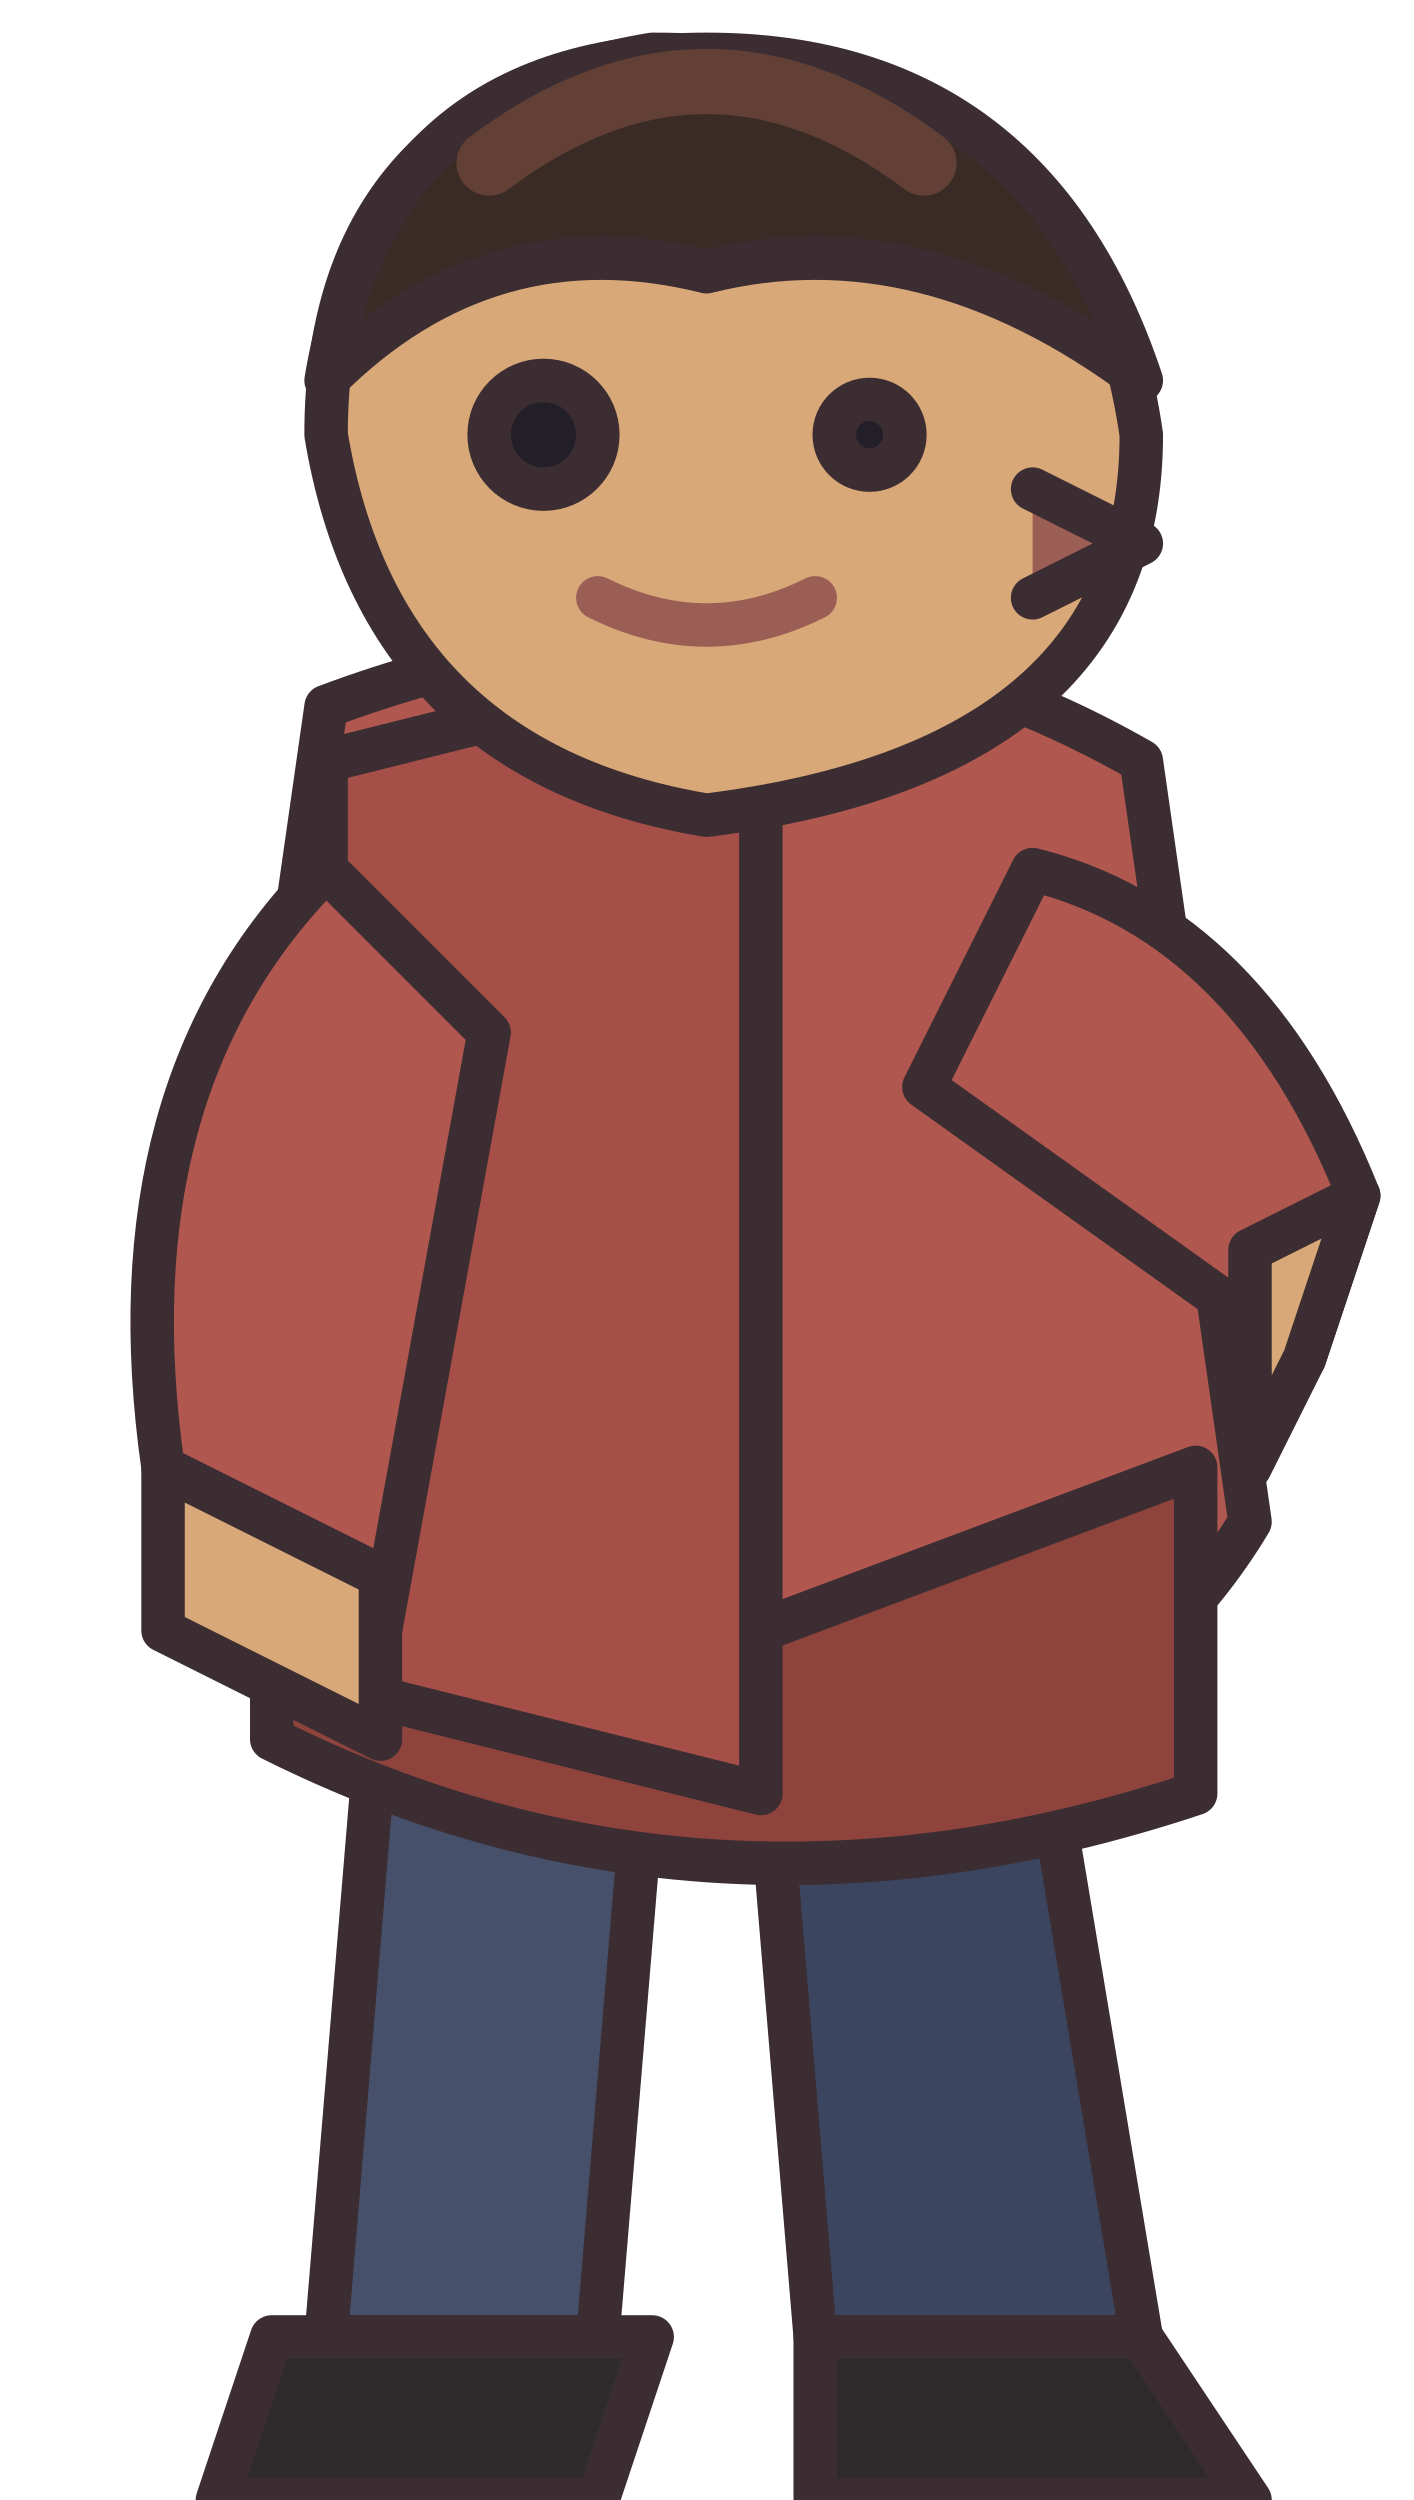
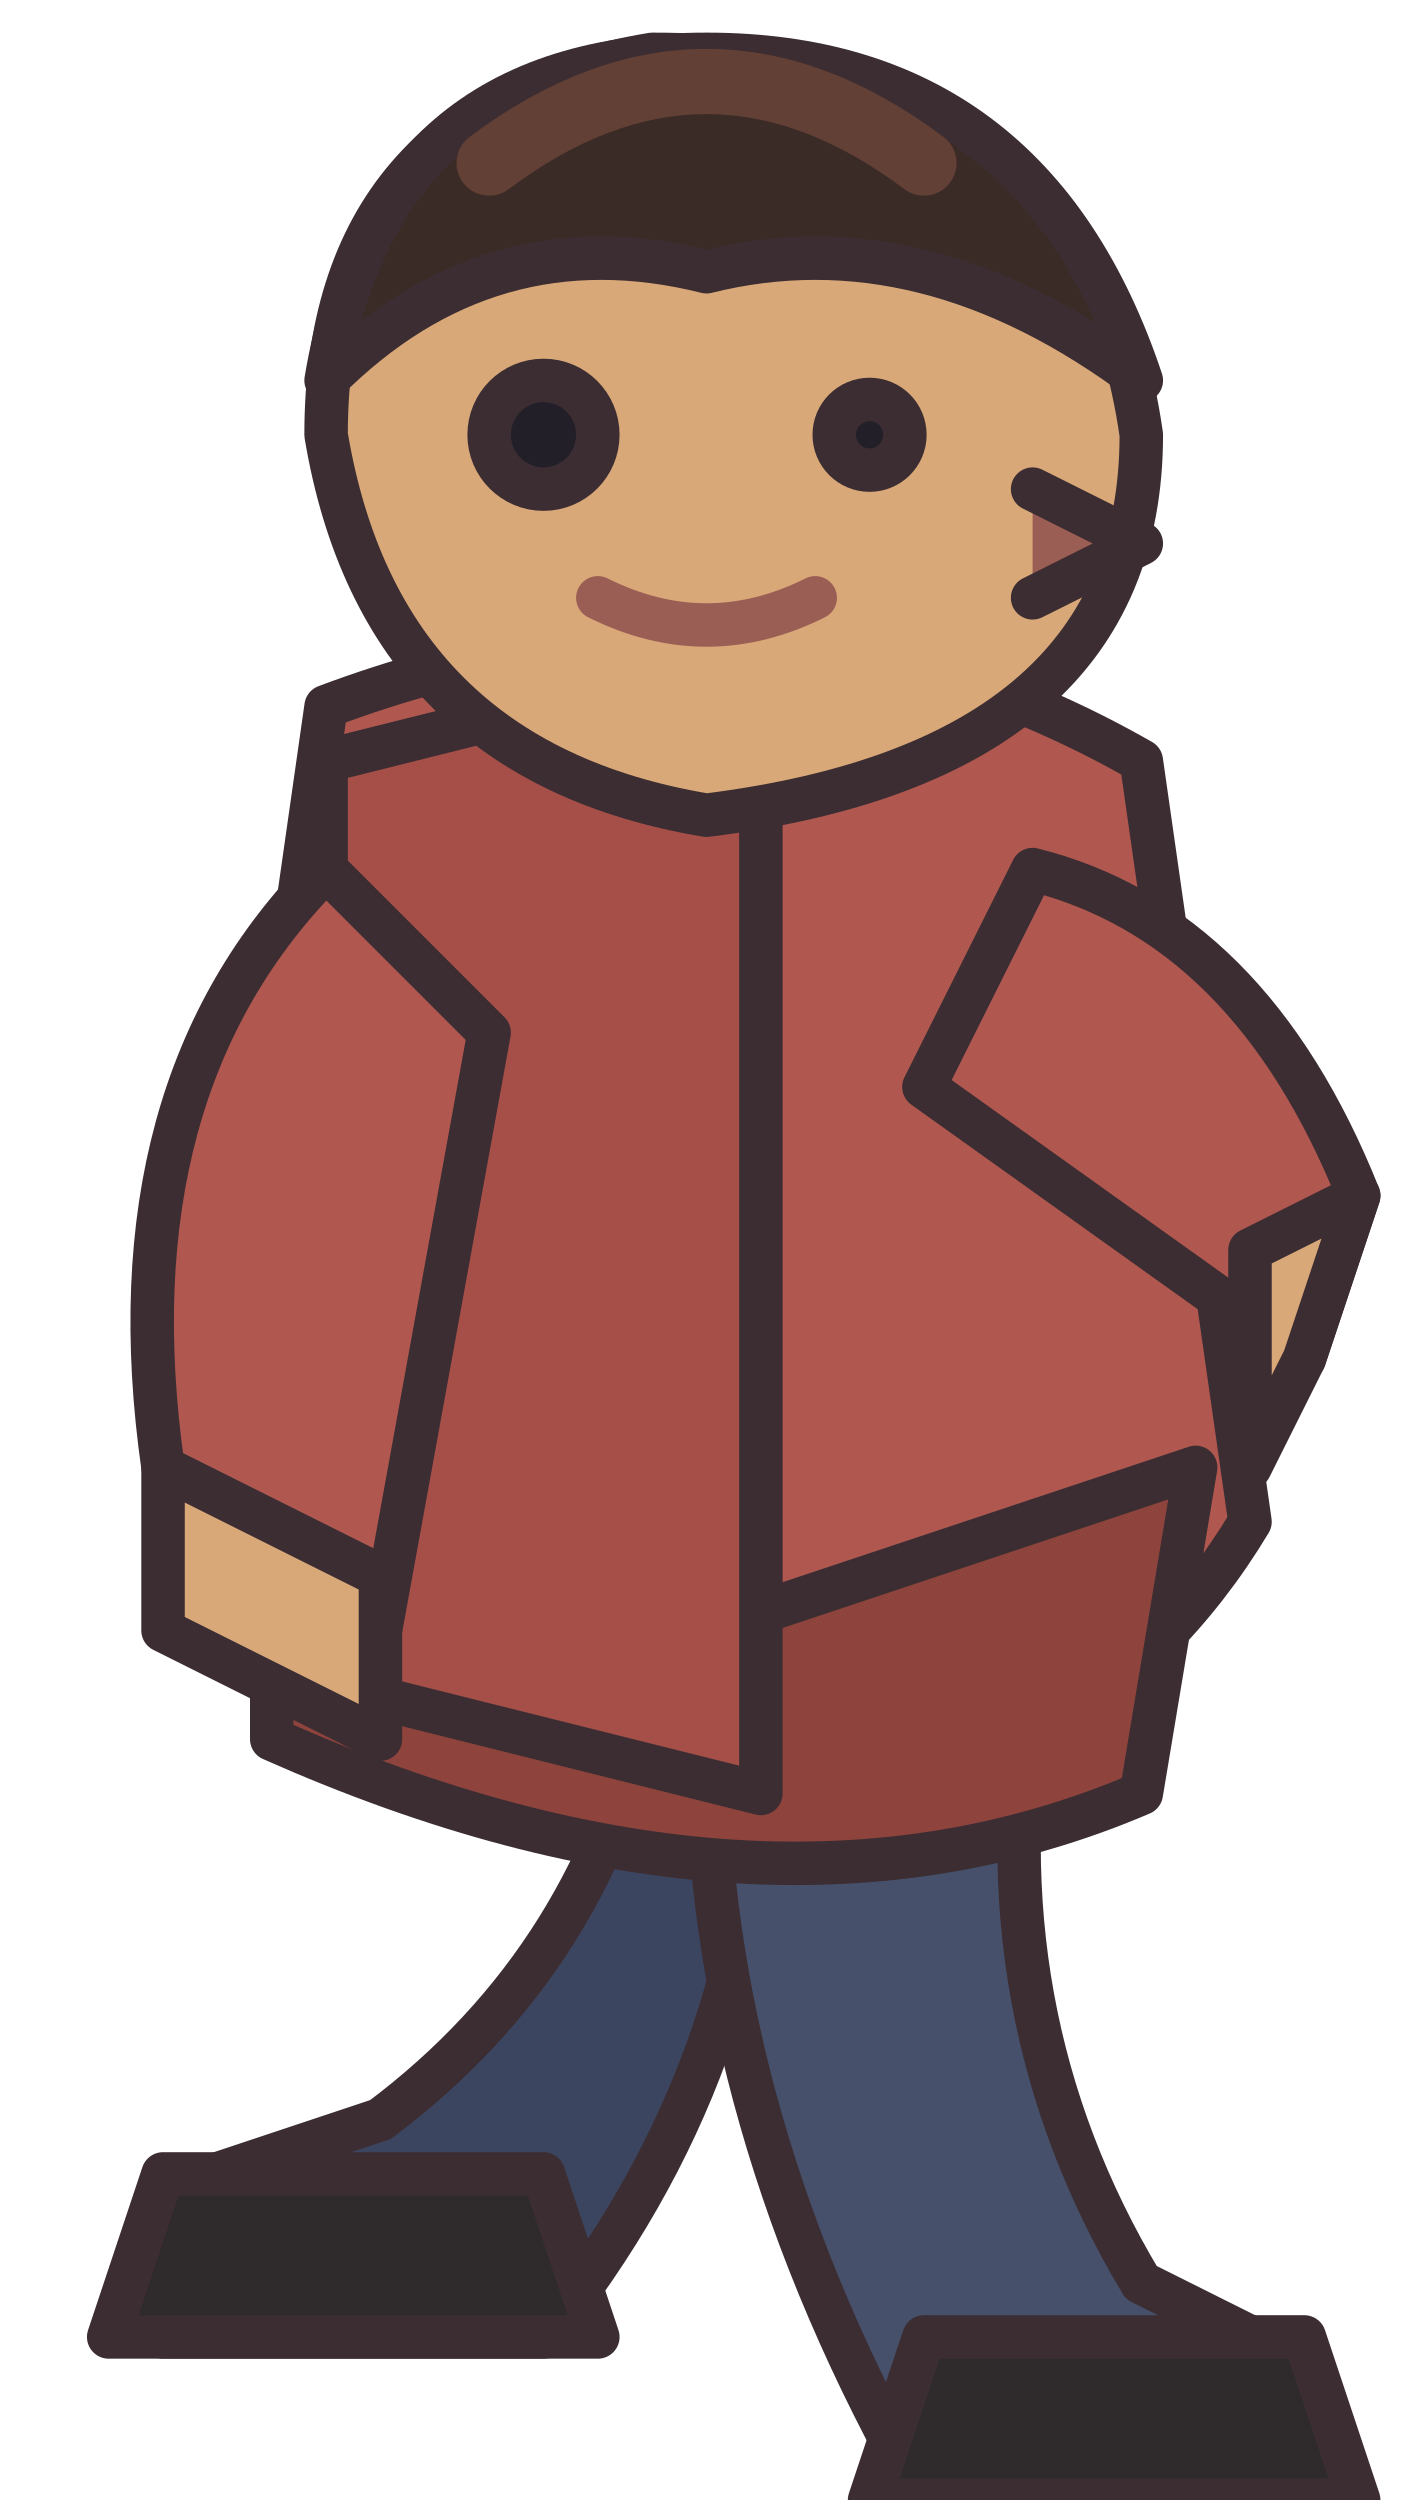
<svg xmlns="http://www.w3.org/2000/svg" width="26" height="46" viewBox="0 0 26 46" shape-rendering="geometricPrecision" stroke="#3b2d32" stroke-width="0.8" stroke-linejoin="round" stroke-linecap="round">
-   <path d="M7 31 L12 31 L11 43 L6 43 Z" fill="#46506b" />
-   <path d="M14 31 L19 31 L21 43 L15 43 Z" fill="#3c4560" />
-   <path d="M5 43 L12 43 L11 46 L4 46 Z M15 43 L21 43 L23 46 L15 46 Z" fill="#2f2a2c" />
-   <path d="M6 13 Q14 10 21 14 L23 28 Q20 33 12 34 Q6 32 4 27 Z" fill="#b0574f" />
-   <path d="M5 27 L14 30 L22 27 L22 33 Q13 36 5 32 Z" fill="#8e433d" />
+   <path id="leg-b" d="M7 31 L12 31 Q11 36 7 39 L4 40 L3 43 L10 43 Q14 38 14 32 Z" fill="#3c4560" />
+   <path d="M3 40 L10 40 L11 43 L2 43 Z" fill="#2f2a2c" />
+   <path id="leg-a" d="M14 31 L19 31 Q18 37 21 42 L23 43 L24 46 L17 46 Q13 39 13 32 Z" fill="#46506b" />
+   <path d="M17 43 L24 43 L25 46 L16 46 Z" fill="#2f2a2c" />
+   <path d="M6 13 Q14 10 21 14 L23 28 Q20 33 13 34 Q6 33 4 27 Z" fill="#b0574f" />
+   <path d="M5 27 L13 30 L22 27 L21 33 Q14 36 5 32 Z" fill="#8e433d" />
  <path d="M6 14 L14 12 L14 33 L6 31 Z" fill="#a64f49" />
  <path d="M6 16 Q2 20 3 27 L7 30 L9 19 Z" fill="#b0574f" />
  <path d="M19 16 Q23 17 25 22 L24 25 L17 20 Z" fill="#b0574f" />
  <path d="M3 27 L7 29 L7 32 L3 30 Z M23 23 L25 22 L24 25 L23 27 Z" fill="#d9a878" />
  <path d="M12 1 Q20 1 21 8 Q21 14 13 15 Q7 14 6 8 Q6 2 12 1 Z" fill="#d9a878" />
  <path d="M6 7 Q7 1 13 1 Q19 1 21 7 Q17 4 13 5 Q9 4 6 7 Z" fill="#3a2b26" />
  <path d="M9 3 Q13 0 17 3" fill="none" stroke="#634035" stroke-width="1.2" />
  <circle cx="10" cy="8" r="1" fill="#221f28" />
  <circle cx="16" cy="8" r="0.65" fill="#221f28" />
  <path d="M19 9 L21 10 L19 11" fill="#9b5e54" />
  <path d="M11 11 Q13 12 15 11" fill="none" stroke="#9b5e54" stroke-width="0.8" />
</svg>
